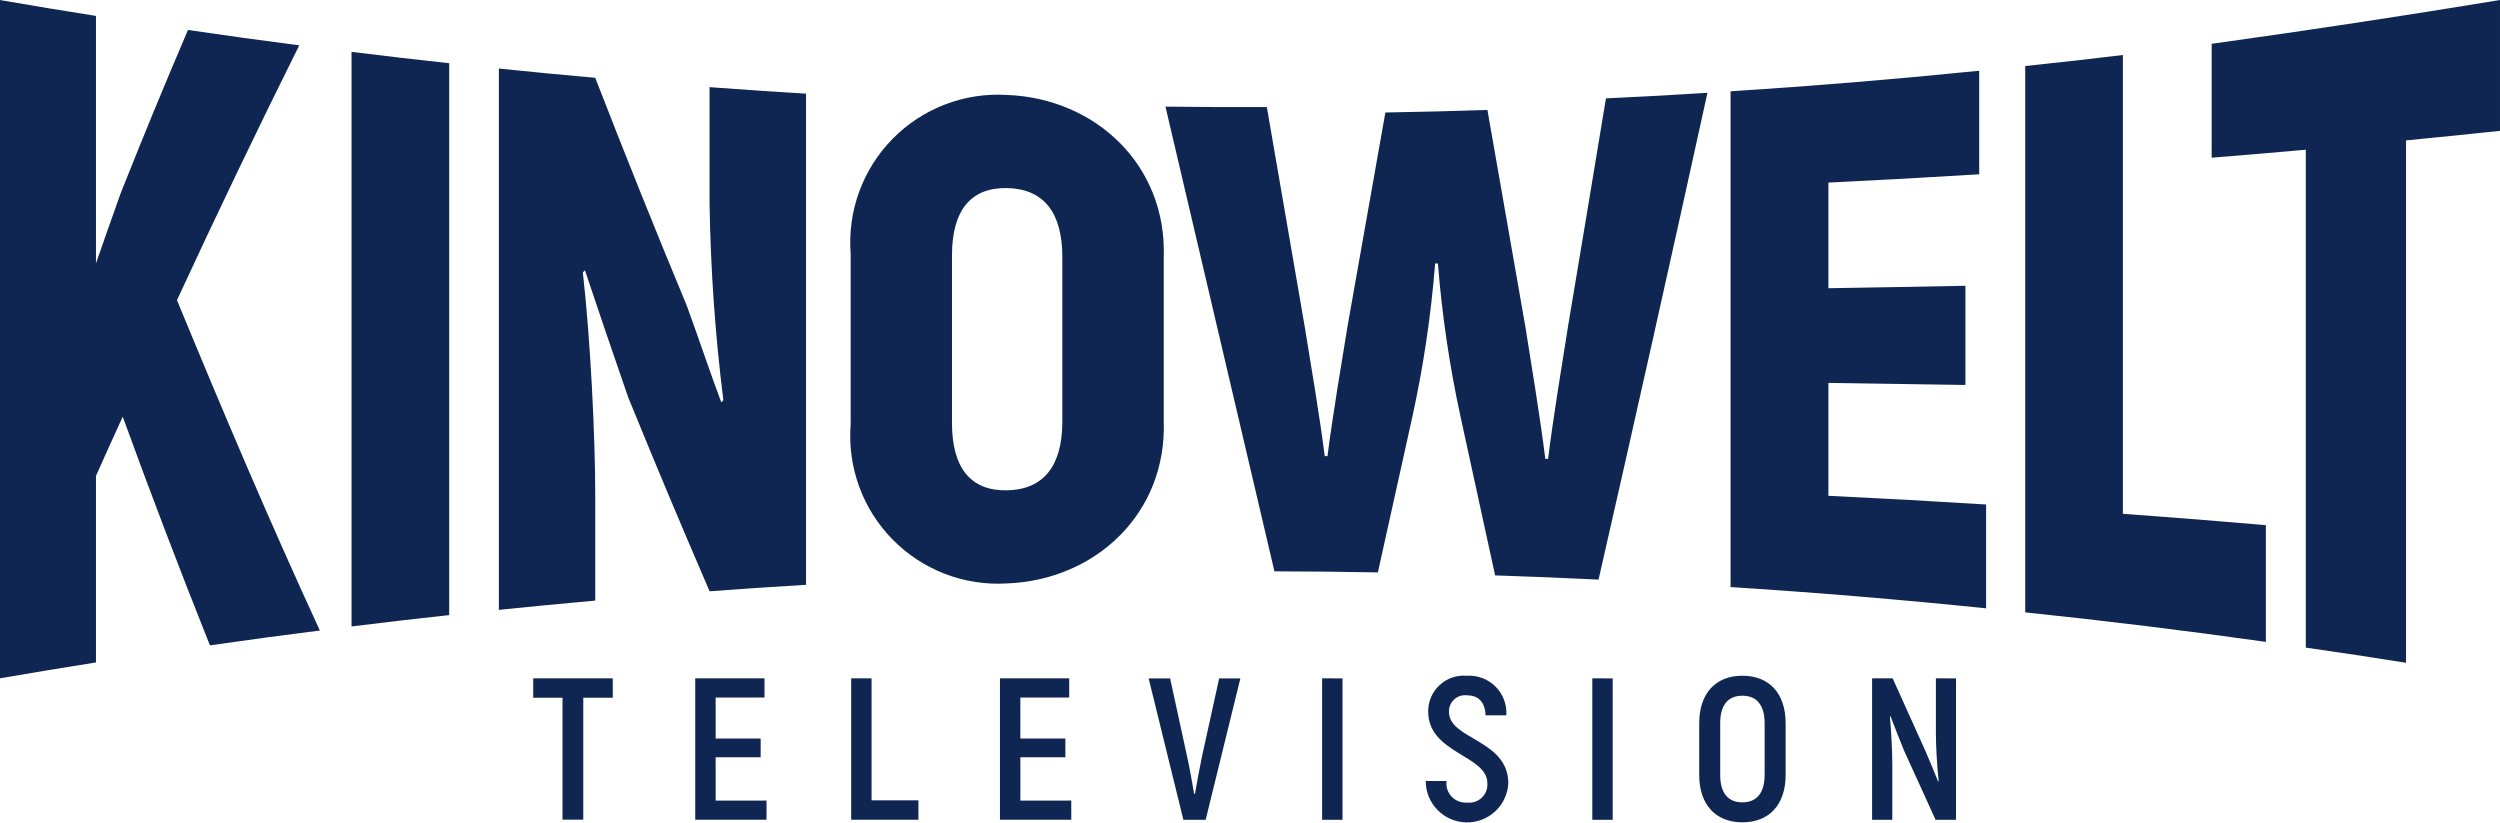
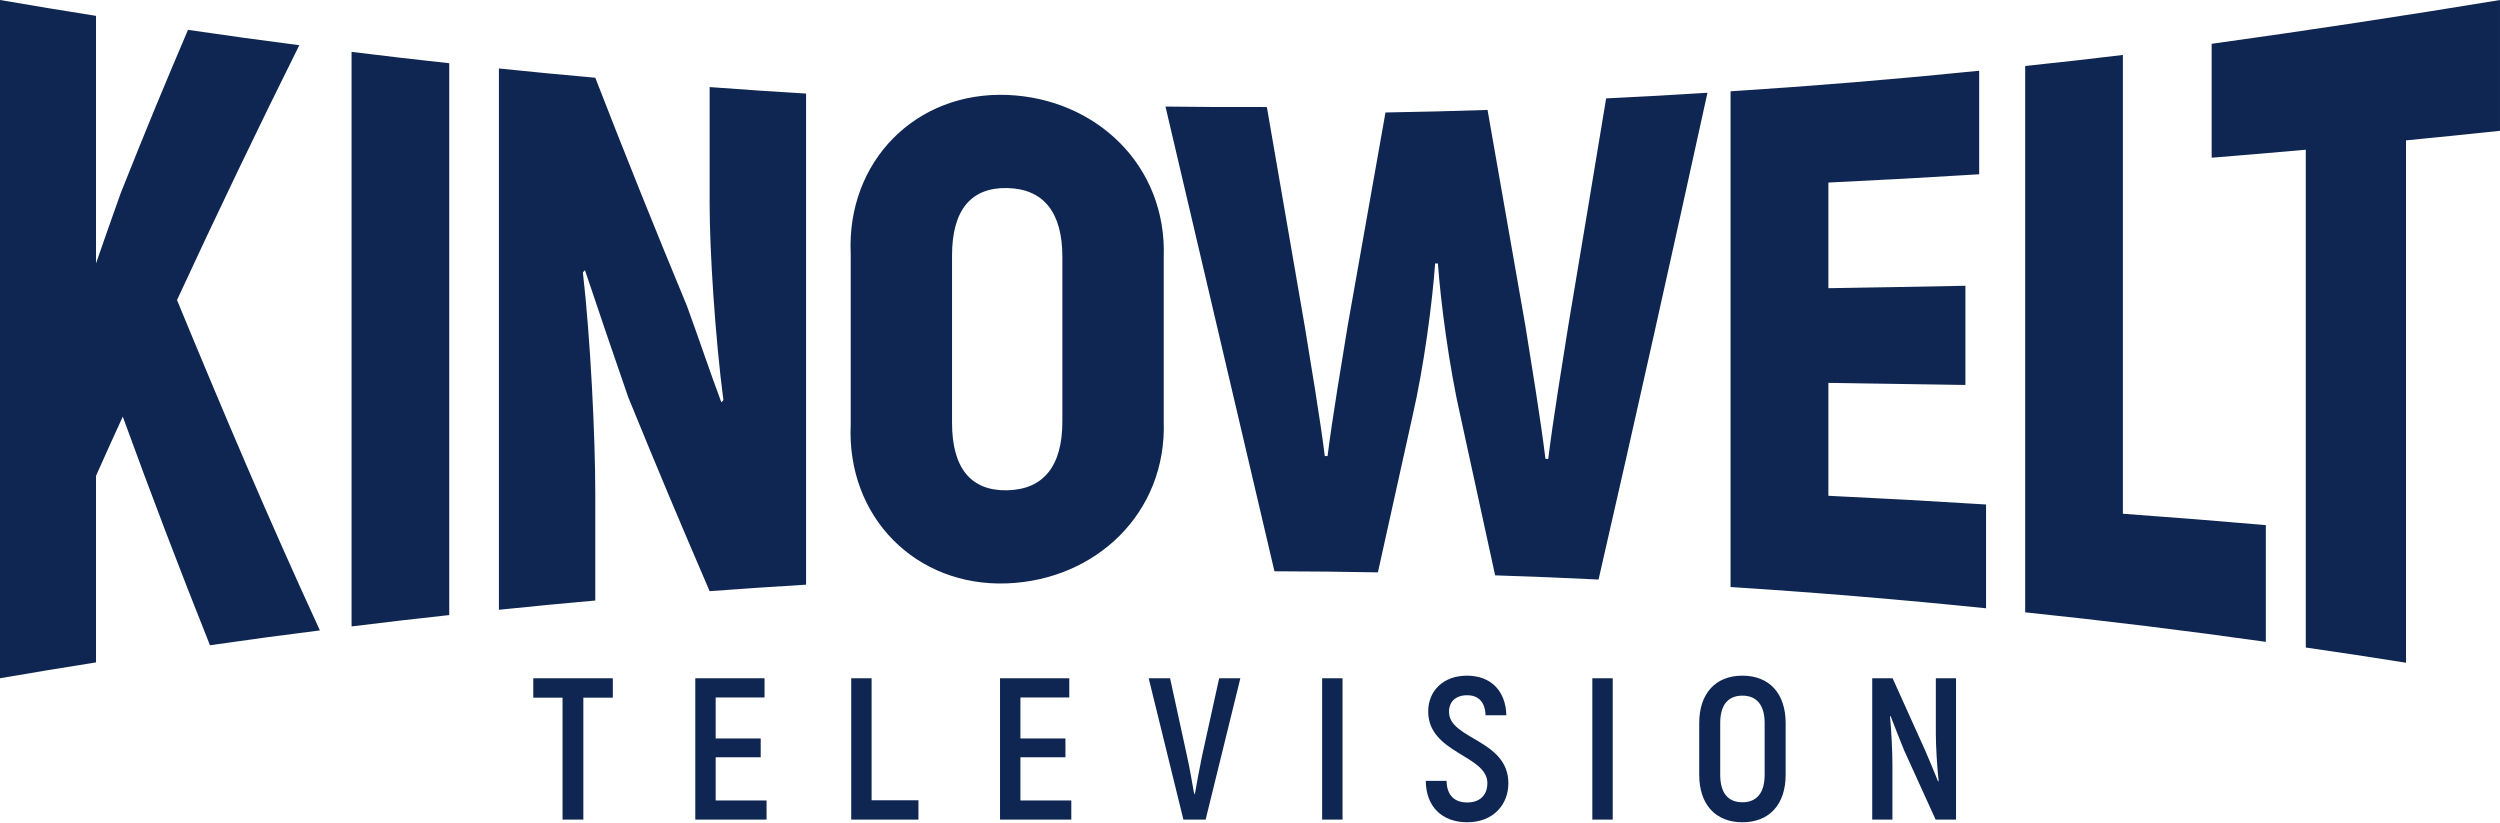
- <svg xmlns="http://www.w3.org/2000/svg" width="800" height="263.17" version="1.1">
-   <path d="m39.274 133.35c-3.426 7.483-5.139 11.269-8.566 18.946v59.69c-12.295 1.952-18.441 2.966-30.708 5.079v-217.05c12.267 2.113 18.413 3.127 30.708 5.079v79.194c3.164-9.087 4.744-13.564 7.907-22.453 8.61-21.584 12.93-32.013 21.528-52.248 14.239 2.077 21.366 3.059 35.617 4.917-13.463 27.035-26.449 54.143-39.132 81.55 14.647 35.508 29.629 70.826 45.73 105.71-14.077 1.794-21.116 2.744-35.181 4.752q-14.513-36.356-27.904-73.161zm104.47-113.11v176.59c-12.526 1.37-18.756 2.097-31.253 3.636v-183.87c12.497 1.539 18.748 2.263 31.253 3.636zm114.19 9.717v157.18c-12.348 0.752-18.522 1.168-30.865 2.077-10.408-24.207-15.608-36.558-26.013-61.977-5.556-16.081-8.344-24.219-13.883-40.757l-0.663 0.707c2.424 21.176 3.968 52.426 3.968 71.068v33.94c-12.34 1.107-18.506 1.701-30.841 2.966v-173.23c12.336 1.269 18.501 1.863 30.841 2.966q14.219 36.651 29.314 72.976c3.746 10.247 7.273 20.845 11.018 30.882l0.663-0.699a578.6 578.6 0 0 1-4.416-62.834v-37.334c12.356 0.913 18.53 1.325 30.878 2.077zm14.279 105.91v-54.64a47.274 47.274 0 0 1 50.082-50.842c28.36 1.107 51.129 22.514 50.102 51.997v52.321c1.042 29.496-21.734 50.882-50.102 51.989a47.274 47.274 0 0 1-50.082-50.826zm67.731-0.954v-52.745c0-14.142-5.956-21.738-17.653-21.984-11.697-0.246-17.657 7.2-17.657 21.576v53.565c0 14.372 5.956 21.819 17.649 21.576 11.693-0.242 17.665-7.839 17.661-21.988zm206.44-105.22q-17.099 77.966-34.849 155.78c-13.237-0.63-19.859-0.901-33.096-1.345-4.412-20.356-6.622-30.482-11.035-50.644a368.14 368.14 0 0 1-7.273-49.165h-0.885a362.19 362.19 0 0 1-7.289 49.032c-4.412 19.984-6.618 29.94-11.035 49.819-13.241-0.23-19.863-0.299-33.104-0.343q-17.451-74.345-34.87-148.71c12.978 0.149 19.463 0.178 32.441 0.149 4.849 28.09 7.273 42.126 12.122 70.248 1.766 10.829 4.849 29.092 6.404 41.443h0.881c1.544-12.32 4.635-30.603 6.4-41.456 4.849-27.33 7.273-41.015 12.122-68.503 13.063-0.234 19.596-0.404 32.659-0.808 4.849 27.552 7.273 41.383 12.122 69.23 1.766 11.063 4.849 29.774 6.4 42.425h0.885c1.544-12.594 4.63-31.326 6.396-42.474 4.849-28.946 7.273-43.512 12.122-72.895 13.031-0.61 19.512-0.97 32.482-1.778zm89.166 131.75v33.217c-27.189-2.788-54.494-5.059-81.768-6.8v-158.64q39.807-2.546 79.562-6.582v33.132c-19.293 1.184-28.946 1.713-48.252 2.655v33.799c17.544-0.279 26.316-0.432 43.848-0.776v31.742c-17.532-0.291-26.304-0.424-43.848-0.663v36.13c20.178 0.982 30.255 1.535 50.458 2.784zm89.53 6.598v37.363q-38.385-5.414-77.008-9.447v-174.83c12.526-1.329 18.76-2.02 31.257-3.527v146.81c18.299 1.345 27.451 2.077 45.739 3.636zm74.919-126.17c-12.025 1.269-18.037 1.883-30.069 3.055v167.16c-12.825-2.02-19.237-3.01-32.074-4.849v-159.33c-12.045 1.075-18.069 1.588-30.122 2.562v-36.453c30.849-4.283 61.533-8.946 92.265-14.012zm-603.91 181.4h-9.439v39.031h-6.651v-39.031h-9.37v-6.202h25.455zm49.197 32.91v6.138h-22.809v-45.25h22.166v6.138h-15.637v13.12h14.408v6.008h-14.408v13.847zm48.607-0.065v6.202h-21.516v-45.25h6.525v39.031zm48.914 0.065v6.138h-22.821v-45.25h22.162v6.138h-15.637v13.12h14.408v6.008h-14.396v13.847zm24.76-39.096h6.869l5.426 24.942c0.905 4.008 1.616 8.404 2.263 12.021h0.259c0.646-3.636 1.418-8.012 2.259-12.021l5.491-24.942h6.788l-11.115 45.254h-7.123zm62.034 0v45.254h-6.525v-45.27zm26.639 32.825h6.659a6.142 6.142 0 0 0 6.59 6.917 5.814 5.814 0 0 0 6.465-6.206c0-8.982-18.934-9.499-18.934-22.938a11.374 11.374 0 0 1 12.408-11.435 11.887 11.887 0 0 1 12.598 12.663h-6.655c-0.129-4.331-2.392-6.4-5.879-6.4a5.144 5.144 0 0 0-5.818 5.301c0 8.853 18.99 8.853 18.99 22.877a13.225 13.225 0 0 1-26.429-0.78zm59.824-32.825v45.254h-6.525v-45.27zm27.682 30.89v-16.558c0-9.435 5.168-15.184 13.827-15.184 8.659 0 13.831 5.75 13.831 15.184v16.542c0 9.431-5.172 15.184-13.831 15.184-8.659 0-13.827-5.75-13.827-15.184zm20.934 0v-16.558c0-5.689-2.453-8.788-7.107-8.788-4.715 0-7.107 3.099-7.107 8.788v16.542c0 5.685 2.392 8.788 7.107 8.788 4.655 0 7.107-3.103 7.107-8.788zm61.246-30.89v45.254h-6.537l-10.101-22.166c-1.358-3.358-3.232-8.081-4.331-10.982l-0.194 0.129c0.453 4.525 0.776 11.313 0.776 15.572v17.447h-6.465v-45.27h6.578l10.404 23.067c1.358 3.038 3.038 7.241 4.138 9.952l0.19-0.125c-0.517-4.445-0.901-11.249-0.901-15.253v-17.641z" fill="#0f2653" />
+ <svg xmlns="http://www.w3.org/2000/svg" width="800" height="263.12">
+   <path d="M625.93 217.05v45.232h-6.526l-10.08-22.164c-1.36-3.36-3.234-8.076-4.331-10.985l-.194.13c.451 4.524.777 11.307.777 15.573v17.445h-6.463V217.05h6.526l10.406 23.068c1.354 3.037 3.034 7.237 4.137 9.95l.188-.127c-.514-4.458-.903-11.244-.903-15.25v-17.64zm-61.243 30.889v-16.542c0-5.687-2.456-8.789-7.108-8.789-4.718 0-7.109 3.102-7.109 8.789v16.542c0 5.685 2.391 8.786 7.109 8.786 4.652 0 7.108-3.102 7.108-8.786zm-20.937 0v-16.542c0-9.434 5.17-15.185 13.829-15.185s13.828 5.75 13.828 15.185v16.542c0 9.432-5.17 15.185-13.828 15.185-8.66 0-13.829-5.753-13.829-15.185zm-27.679-30.889v45.232h-6.526V217.05zm-59.822 32.826h6.657c.063 4.654 2.584 6.914 6.59 6.914 4.328 0 6.462-2.585 6.462-6.203 0-8.982-18.933-9.5-18.933-22.937 0-6.53 4.78-11.438 12.406-11.438 7.753 0 12.406 4.974 12.6 12.664h-6.656c-.129-4.33-2.39-6.398-5.88-6.398-3.682 0-5.815 2.067-5.815 5.299 0 8.852 18.997 8.852 18.997 22.875 0 6.718-4.717 12.47-13.182 12.47-8.012 0-13.181-4.976-13.246-13.247zM429.61 217.05v45.232h-6.526V217.05zm-62.031 0h6.85l5.427 24.943c.905 4.005 1.616 8.401 2.262 12.018h.26c.644-3.617 1.42-8.013 2.26-12.018l5.491-24.943h6.786L385.8 262.282h-7.108zm-24.761 39.094v6.138h-22.809V217.05h22.163v6.139h-15.637v13.117h14.409v6.01h-14.409v13.828zm-48.913-.065v6.203h-21.517V217.05h6.526v39.03zm-48.604.065v6.138h-22.809V217.05h22.163v6.139h-15.637v13.117h14.409v6.01h-14.409v13.828zm-49.197-32.891h-9.434v39.029h-6.656v-39.029h-9.368v-6.203h25.458zm603.89-181.39a3207.87 3207.87 0 0 1-30.069 3.055v167.16a1986.033 1986.033 0 0 0-32.074-4.87v-159.3a3118.192 3118.192 0 0 1-30.12 2.562V14.014A3657.267 3657.267 0 0 0 799.994.004v41.859zm-74.926 126.17v37.361a2146.392 2146.392 0 0 0-77.011-9.45V21.115a1981.406 1981.406 0 0 0 31.263-3.527c-.006 48.936-.006 97.871 0 146.81 18.303 1.344 27.457 2.072 45.749 3.637zm-89.531-6.6v33.218a2133.079 2133.079 0 0 0-81.76-6.803V29.218a2133.477 2133.477 0 0 0 79.56-6.58V55.77c-19.297 1.181-28.949 1.712-48.251 2.65v33.8c17.543-.278 26.314-.433 43.846-.776v31.743c-17.531-.295-26.303-.427-43.846-.666v36.13c20.189.981 30.28 1.539 50.451 2.786zm-89.151-131.75c-11.388 51.976-22.955 103.91-34.85 155.77-13.235-.63-19.855-.898-33.094-1.342a21266.27 21266.27 0 0 0-11.033-50.645c-3.752-16.373-6.4-36.949-7.282-49.164l-.883.007c-.882 12.227-3.53 32.803-7.282 49.027-4.413 19.983-6.62 29.94-11.033 49.82-13.242-.231-19.863-.3-33.105-.345-11.633-49.568-23.273-99.134-34.869-148.71 12.977.15 19.465.18 32.442.15 4.855 28.09 7.282 42.126 12.138 70.245 1.766 10.831 4.855 29.108 6.4 41.444l.884.004c1.544-12.32 4.633-30.602 6.398-41.456 4.856-27.326 7.283-41.014 12.14-68.497 13.064-.235 19.594-.397 32.657-.808a32170.35 32170.35 0 0 1 12.135 69.227c1.766 11.06 4.855 29.773 6.4 42.428l.883.018c1.544-12.597 4.632-31.327 6.397-42.477 4.854-28.944 7.28-43.51 12.134-72.892 12.97-.632 19.455-.991 32.423-1.802zm-206.43 105.22V82.162c0-14.151-5.959-21.738-17.653-21.986-11.695-.249-17.65 7.203-17.65 21.575v53.565c0 14.37 5.955 21.823 17.65 21.574 11.694-.248 17.653-7.835 17.653-21.986zm-67.73.955V81.207c-1.325-29.581 20.83-51.966 50.078-50.827 28.361 1.104 51.131 22.509 50.091 51.994v52.317c1.04 29.483-21.732 50.883-50.091 51.989-29.247 1.14-51.403-21.241-50.078-50.822zm-14.279-105.91v157.15c-12.349.75-18.522 1.165-30.867 2.076-10.407-24.209-15.608-36.56-26.011-61.979a3973.366 3973.366 0 0 1-13.882-40.735l-.662.705c2.423 21.175 3.967 52.427 3.967 71.066v33.934a1960.315 1960.315 0 0 0-30.84 2.965V21.91a1973.572 1973.572 0 0 0 30.84 2.966c9.48 24.431 19.26 48.77 29.311 72.971 3.747 10.246 7.275 20.846 11.021 30.882l.662-.699c-2.645-20.151-4.407-47.854-4.407-62.832V27.864c12.345.911 18.518 1.327 30.867 2.075zm-114.19-9.717v176.59a1965.583 1965.583 0 0 0-31.254 3.636V16.597a1966.747 1966.747 0 0 0 31.254 3.637zM39.287 133.32a1754.784 1754.784 0 0 0-8.564 18.945v59.702a2016.102 2016.102 0 0 0-30.728 5.078V-.004a2011.588 2011.588 0 0 0 30.728 5.078v79.212a2601.271 2601.271 0 0 1 7.906-22.488c8.609-21.583 12.914-32.01 21.528-52.246 14.24 2.076 21.363 3.058 35.616 4.917-13.462 27.033-26.449 54.137-39.131 81.546 14.647 35.509 29.627 70.827 45.729 105.71-14.078 1.794-21.114 2.744-35.181 4.752a2537.692 2537.692 0 0 1-27.904-73.155" fill="#0f2653" />
</svg>
